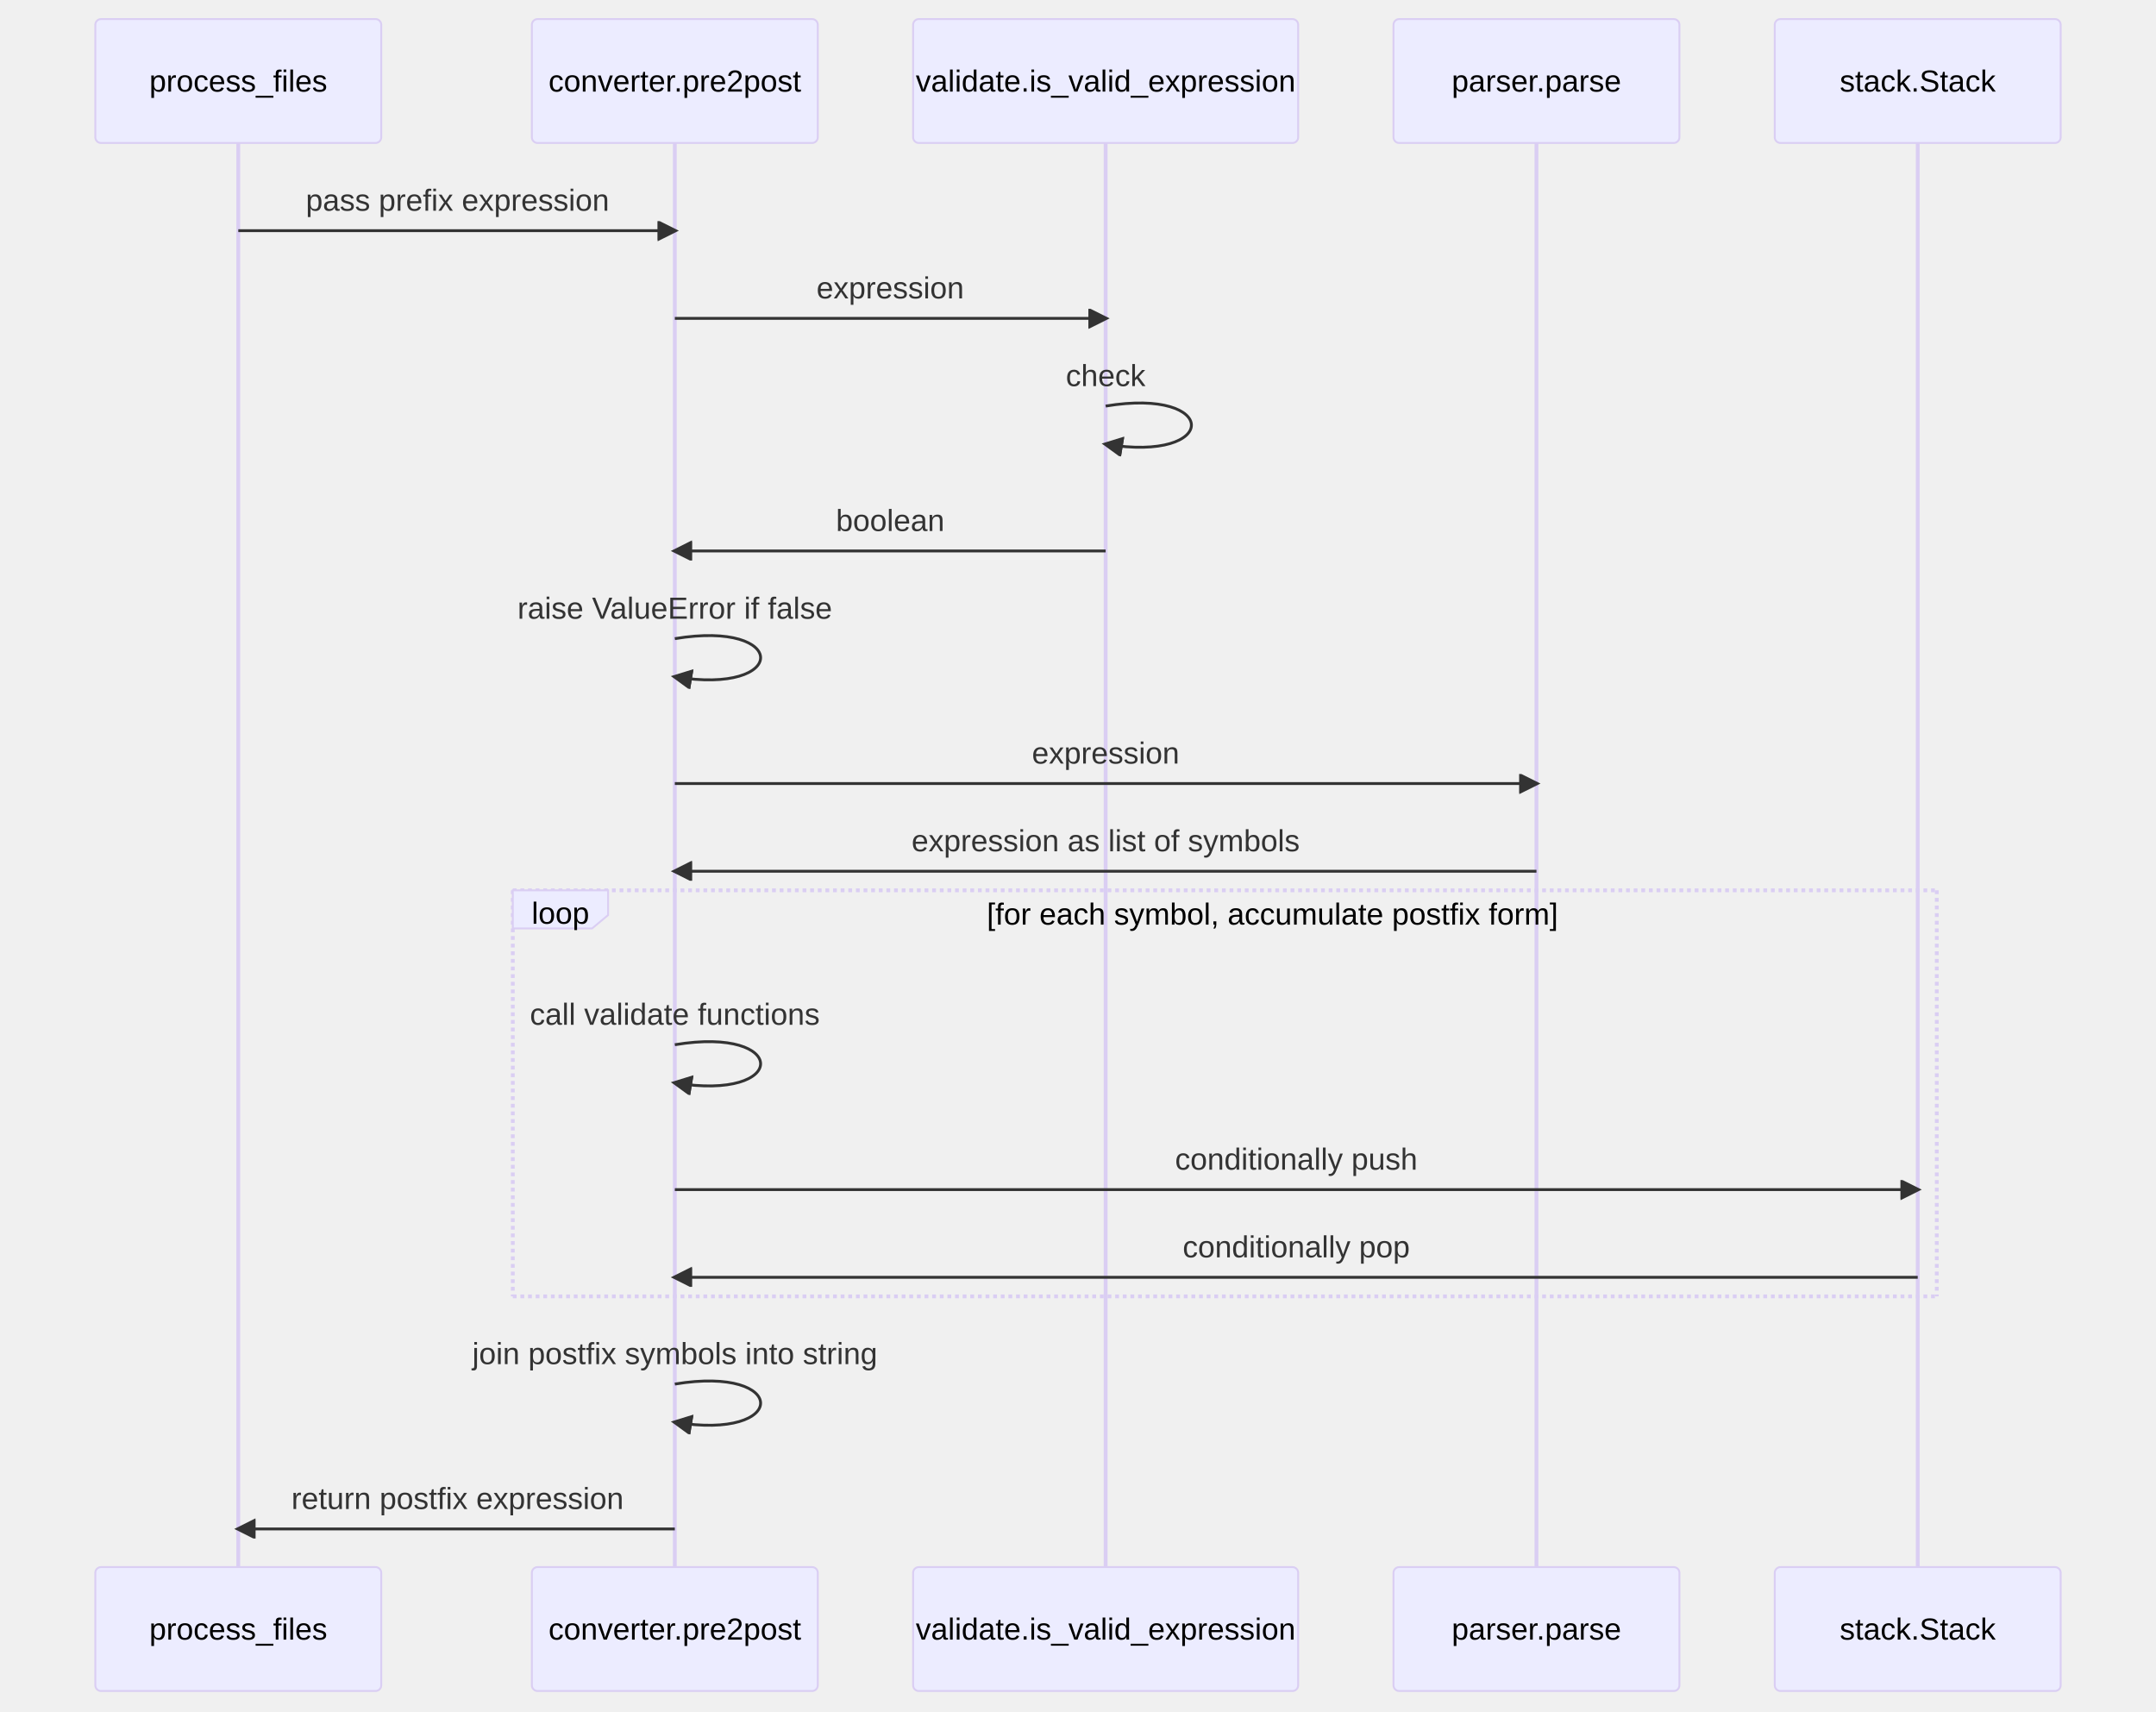
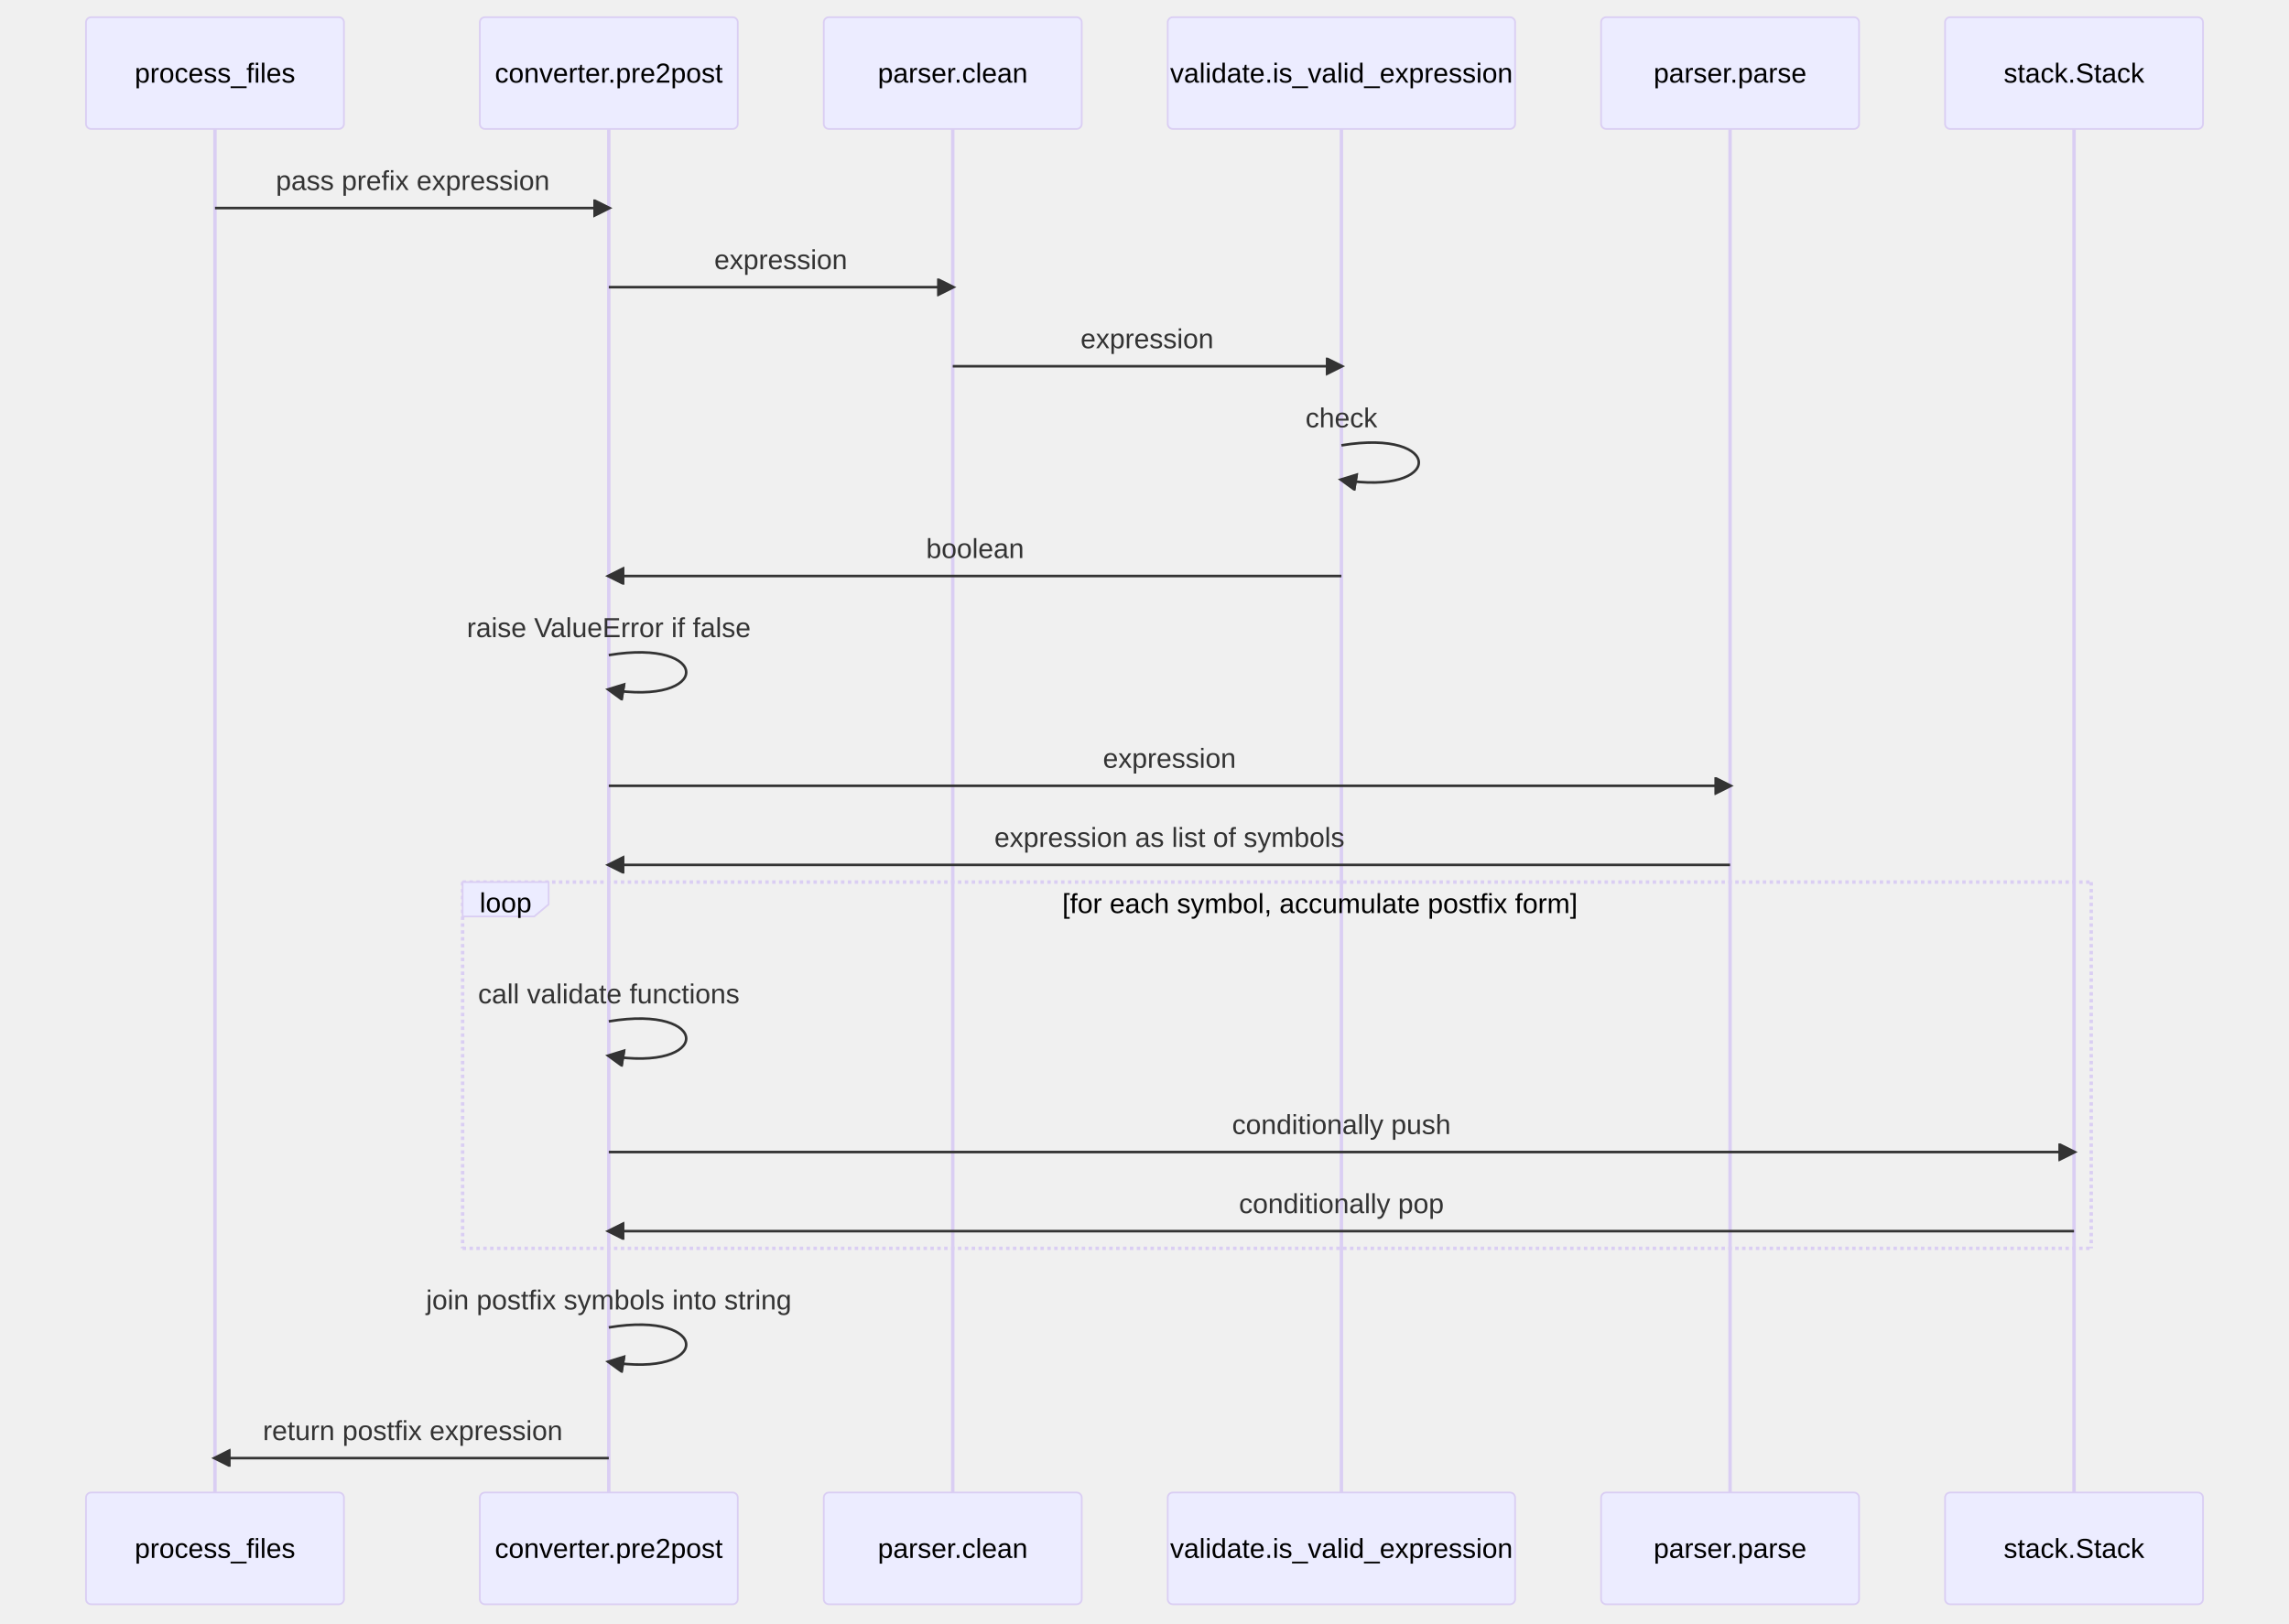
- <svg xmlns="http://www.w3.org/2000/svg" aria-roledescription="sequence" role="graphics-document document" viewBox="-50 -10 1131 898" style="max-width: 1131px; background-color: white;" width="100%" id="my-svg">
+ <svg xmlns="http://www.w3.org/2000/svg" aria-roledescription="sequence" role="graphics-document document" viewBox="-50 -10 1331 944" style="max-width: 1331px; background-color: white;" width="100%" id="my-svg">
  <g>
-     <rect class="actor" ry="3" rx="3" height="65" width="150" stroke="#666" fill="#eaeaea" y="812" x="881" />
-     <text style="text-anchor: middle; font-size: 16px; font-weight: 400;" class="actor" alignment-baseline="central" dominant-baseline="central" y="844.5" x="956">
-       <tspan dy="0" x="956">stack.Stack</tspan>
+     <rect class="actor" ry="3" rx="3" height="65" width="150" stroke="#666" fill="#eaeaea" y="858" x="1081" />
+     <text style="text-anchor: middle; font-size: 16px; font-weight: 400;" class="actor" alignment-baseline="central" dominant-baseline="central" y="890.5" x="1156">
+       <tspan dy="0" x="1156">stack.Stack</tspan>
    </text>
  </g>
  <g>
-     <rect class="actor" ry="3" rx="3" height="65" width="150" stroke="#666" fill="#eaeaea" y="812" x="681" />
-     <text style="text-anchor: middle; font-size: 16px; font-weight: 400;" class="actor" alignment-baseline="central" dominant-baseline="central" y="844.5" x="756">
-       <tspan dy="0" x="756">parser.parse</tspan>
+     <rect class="actor" ry="3" rx="3" height="65" width="150" stroke="#666" fill="#eaeaea" y="858" x="881" />
+     <text style="text-anchor: middle; font-size: 16px; font-weight: 400;" class="actor" alignment-baseline="central" dominant-baseline="central" y="890.5" x="956">
+       <tspan dy="0" x="956">parser.parse</tspan>
    </text>
  </g>
  <g>
-     <rect class="actor" ry="3" rx="3" height="65" width="202" stroke="#666" fill="#eaeaea" y="812" x="429" />
-     <text style="text-anchor: middle; font-size: 16px; font-weight: 400;" class="actor" alignment-baseline="central" dominant-baseline="central" y="844.5" x="530">
-       <tspan dy="0" x="530">validate.is_valid_expression</tspan>
+     <rect class="actor" ry="3" rx="3" height="65" width="202" stroke="#666" fill="#eaeaea" y="858" x="629" />
+     <text style="text-anchor: middle; font-size: 16px; font-weight: 400;" class="actor" alignment-baseline="central" dominant-baseline="central" y="890.5" x="730">
+       <tspan dy="0" x="730">validate.is_valid_expression</tspan>
    </text>
  </g>
  <g>
-     <rect class="actor" ry="3" rx="3" height="65" width="150" stroke="#666" fill="#eaeaea" y="812" x="229" />
-     <text style="text-anchor: middle; font-size: 16px; font-weight: 400;" class="actor" alignment-baseline="central" dominant-baseline="central" y="844.5" x="304">
+     <rect class="actor" ry="3" rx="3" height="65" width="150" stroke="#666" fill="#eaeaea" y="858" x="429" />
+     <text style="text-anchor: middle; font-size: 16px; font-weight: 400;" class="actor" alignment-baseline="central" dominant-baseline="central" y="890.5" x="504">
+       <tspan dy="0" x="504">parser.clean</tspan>
+     </text>
+   </g>
+   <g>
+     <rect class="actor" ry="3" rx="3" height="65" width="150" stroke="#666" fill="#eaeaea" y="858" x="229" />
+     <text style="text-anchor: middle; font-size: 16px; font-weight: 400;" class="actor" alignment-baseline="central" dominant-baseline="central" y="890.5" x="304">
      <tspan dy="0" x="304">converter.pre2post</tspan>
    </text>
  </g>
  <g>
-     <rect class="actor" ry="3" rx="3" height="65" width="150" stroke="#666" fill="#eaeaea" y="812" x="0" />
-     <text style="text-anchor: middle; font-size: 16px; font-weight: 400;" class="actor" alignment-baseline="central" dominant-baseline="central" y="844.5" x="75">
+     <rect class="actor" ry="3" rx="3" height="65" width="150" stroke="#666" fill="#eaeaea" y="858" x="0" />
+     <text style="text-anchor: middle; font-size: 16px; font-weight: 400;" class="actor" alignment-baseline="central" dominant-baseline="central" y="890.5" x="75">
      <tspan dy="0" x="75">process_files</tspan>
    </text>
  </g>
  <g>
-     <line stroke="#999" stroke-width="0.5px" class="200" y2="812" x2="956" y1="5" x1="956" id="actor4" />
-     <g id="root-4">
-       <rect class="actor" ry="3" rx="3" height="65" width="150" stroke="#666" fill="#eaeaea" y="0" x="881" />
-       <text style="text-anchor: middle; font-size: 16px; font-weight: 400;" class="actor" alignment-baseline="central" dominant-baseline="central" y="32.5" x="956">
-         <tspan dy="0" x="956">stack.Stack</tspan>
+     <line stroke="#999" stroke-width="0.5px" class="200" y2="858" x2="1156" y1="5" x1="1156" id="actor5" />
+     <g id="root-5">
+       <rect class="actor" ry="3" rx="3" height="65" width="150" stroke="#666" fill="#eaeaea" y="0" x="1081" />
+       <text style="text-anchor: middle; font-size: 16px; font-weight: 400;" class="actor" alignment-baseline="central" dominant-baseline="central" y="32.5" x="1156">
+         <tspan dy="0" x="1156">stack.Stack</tspan>
      </text>
    </g>
  </g>
  <g>
-     <line stroke="#999" stroke-width="0.5px" class="200" y2="812" x2="756" y1="5" x1="756" id="actor3" />
-     <g id="root-3">
-       <rect class="actor" ry="3" rx="3" height="65" width="150" stroke="#666" fill="#eaeaea" y="0" x="681" />
-       <text style="text-anchor: middle; font-size: 16px; font-weight: 400;" class="actor" alignment-baseline="central" dominant-baseline="central" y="32.5" x="756">
-         <tspan dy="0" x="756">parser.parse</tspan>
+     <line stroke="#999" stroke-width="0.5px" class="200" y2="858" x2="956" y1="5" x1="956" id="actor4" />
+     <g id="root-4">
+       <rect class="actor" ry="3" rx="3" height="65" width="150" stroke="#666" fill="#eaeaea" y="0" x="881" />
+       <text style="text-anchor: middle; font-size: 16px; font-weight: 400;" class="actor" alignment-baseline="central" dominant-baseline="central" y="32.5" x="956">
+         <tspan dy="0" x="956">parser.parse</tspan>
      </text>
    </g>
  </g>
  <g>
-     <line stroke="#999" stroke-width="0.5px" class="200" y2="812" x2="530" y1="5" x1="530" id="actor2" />
-     <g id="root-2">
-       <rect class="actor" ry="3" rx="3" height="65" width="202" stroke="#666" fill="#eaeaea" y="0" x="429" />
-       <text style="text-anchor: middle; font-size: 16px; font-weight: 400;" class="actor" alignment-baseline="central" dominant-baseline="central" y="32.5" x="530">
-         <tspan dy="0" x="530">validate.is_valid_expression</tspan>
+     <line stroke="#999" stroke-width="0.5px" class="200" y2="858" x2="730" y1="5" x1="730" id="actor3" />
+     <g id="root-3">
+       <rect class="actor" ry="3" rx="3" height="65" width="202" stroke="#666" fill="#eaeaea" y="0" x="629" />
+       <text style="text-anchor: middle; font-size: 16px; font-weight: 400;" class="actor" alignment-baseline="central" dominant-baseline="central" y="32.5" x="730">
+         <tspan dy="0" x="730">validate.is_valid_expression</tspan>
      </text>
    </g>
  </g>
  <g>
-     <line stroke="#999" stroke-width="0.5px" class="200" y2="812" x2="304" y1="5" x1="304" id="actor1" />
+     <line stroke="#999" stroke-width="0.5px" class="200" y2="858" x2="504" y1="5" x1="504" id="actor2" />
+     <g id="root-2">
+       <rect class="actor" ry="3" rx="3" height="65" width="150" stroke="#666" fill="#eaeaea" y="0" x="429" />
+       <text style="text-anchor: middle; font-size: 16px; font-weight: 400;" class="actor" alignment-baseline="central" dominant-baseline="central" y="32.5" x="504">
+         <tspan dy="0" x="504">parser.clean</tspan>
+       </text>
+     </g>
+   </g>
+   <g>
+     <line stroke="#999" stroke-width="0.5px" class="200" y2="858" x2="304" y1="5" x1="304" id="actor1" />
    <g id="root-1">
      <rect class="actor" ry="3" rx="3" height="65" width="150" stroke="#666" fill="#eaeaea" y="0" x="229" />
      <text style="text-anchor: middle; font-size: 16px; font-weight: 400;" class="actor" alignment-baseline="central" dominant-baseline="central" y="32.5" x="304">
        <tspan dy="0" x="304">converter.pre2post</tspan>
      </text>
    </g>
  </g>
  <g>
-     <line stroke="#999" stroke-width="0.5px" class="200" y2="812" x2="75" y1="5" x1="75" id="actor0" />
+     <line stroke="#999" stroke-width="0.5px" class="200" y2="858" x2="75" y1="5" x1="75" id="actor0" />
    <g id="root-0">
      <rect class="actor" ry="3" rx="3" height="65" width="150" stroke="#666" fill="#eaeaea" y="0" x="0" />
      <text style="text-anchor: middle; font-size: 16px; font-weight: 400;" class="actor" alignment-baseline="central" dominant-baseline="central" y="32.5" x="75">
        <tspan dy="0" x="75">process_files</tspan>
      </text>
    </g>
  </g>
  <style>#my-svg{font-family:"trebuchet ms",verdana,arial,sans-serif;font-size:16px;fill:#333;}#my-svg .error-icon{fill:#552222;}#my-svg .error-text{fill:#552222;stroke:#552222;}#my-svg .edge-thickness-normal{stroke-width:2px;}#my-svg .edge-thickness-thick{stroke-width:3.5px;}#my-svg .edge-pattern-solid{stroke-dasharray:0;}#my-svg .edge-pattern-dashed{stroke-dasharray:3;}#my-svg .edge-pattern-dotted{stroke-dasharray:2;}#my-svg .marker{fill:#333333;stroke:#333333;}#my-svg .marker.cross{stroke:#333333;}#my-svg svg{font-family:"trebuchet ms",verdana,arial,sans-serif;font-size:16px;}#my-svg .actor{stroke:hsl(259.626, 59.777%, 87.902%);fill:#ECECFF;}#my-svg text.actor&gt;tspan{fill:black;stroke:none;}#my-svg .actor-line{stroke:grey;}#my-svg .messageLine0{stroke-width:1.5;stroke-dasharray:none;stroke:#333;}#my-svg .messageLine1{stroke-width:1.5;stroke-dasharray:2,2;stroke:#333;}#my-svg #arrowhead path{fill:#333;stroke:#333;}#my-svg .sequenceNumber{fill:white;}#my-svg #sequencenumber{fill:#333;}#my-svg #crosshead path{fill:#333;stroke:#333;}#my-svg .messageText{fill:#333;stroke:none;}#my-svg .labelBox{stroke:hsl(259.626, 59.777%, 87.902%);fill:#ECECFF;}#my-svg .labelText,#my-svg .labelText&gt;tspan{fill:black;stroke:none;}#my-svg .loopText,#my-svg .loopText&gt;tspan{fill:black;stroke:none;}#my-svg .loopLine{stroke-width:2px;stroke-dasharray:2,2;stroke:hsl(259.626, 59.777%, 87.902%);fill:hsl(259.626, 59.777%, 87.902%);}#my-svg .note{stroke:#aaaa33;fill:#fff5ad;}#my-svg .noteText,#my-svg .noteText&gt;tspan{fill:black;stroke:none;}#my-svg .activation0{fill:#f4f4f4;stroke:#666;}#my-svg .activation1{fill:#f4f4f4;stroke:#666;}#my-svg .activation2{fill:#f4f4f4;stroke:#666;}#my-svg .actorPopupMenu{position:absolute;}#my-svg .actorPopupMenuPanel{position:absolute;fill:#ECECFF;box-shadow:0px 8px 16px 0px rgba(0,0,0,0.2);filter:drop-shadow(3px 5px 2px rgb(0 0 0 / 0.4));}#my-svg .actor-man line{stroke:hsl(259.626, 59.777%, 87.902%);fill:#ECECFF;}#my-svg .actor-man circle,#my-svg line{stroke:hsl(259.626, 59.777%, 87.902%);fill:#ECECFF;stroke-width:2px;}#my-svg :root{--mermaid-font-family:"trebuchet ms",verdana,arial,sans-serif;}</style>
  <g />
  <defs>
    <symbol height="24" width="24" id="computer">
      <path d="M2 2v13h20v-13h-20zm18 11h-16v-9h16v9zm-10.228 6l.466-1h3.524l.467 1h-4.457zm14.228 3h-24l2-6h2.104l-1.33 4h18.45l-1.297-4h2.073l2 6zm-5-10h-14v-7h14v7z" transform="scale(.5)" />
    </symbol>
  </defs>
  <defs>
    <symbol clip-rule="evenodd" fill-rule="evenodd" id="database">
      <path d="M12.258.001l.256.004.255.005.253.008.251.01.249.012.247.015.246.016.242.019.241.02.239.023.236.024.233.027.231.028.229.031.225.032.223.034.22.036.217.038.214.04.211.041.208.043.205.045.201.046.198.048.194.05.191.051.187.053.183.054.18.056.175.057.172.059.168.06.163.061.16.063.155.064.15.066.074.033.073.033.071.034.07.034.069.035.068.035.067.035.066.035.064.036.064.036.062.036.06.036.06.037.058.037.058.037.055.038.055.038.053.038.052.038.051.039.05.039.048.039.047.039.045.04.044.04.043.04.041.04.04.041.039.041.037.041.036.041.034.041.033.042.032.042.03.042.029.042.027.042.026.043.024.043.023.043.021.043.02.043.018.044.017.043.015.044.013.044.012.044.011.045.009.044.007.045.006.045.004.045.002.045.001.045v17l-.001.045-.002.045-.004.045-.006.045-.007.045-.009.044-.011.045-.012.044-.013.044-.015.044-.017.043-.018.044-.02.043-.021.043-.023.043-.024.043-.026.043-.027.042-.029.042-.03.042-.032.042-.033.042-.034.041-.036.041-.037.041-.039.041-.04.041-.041.04-.043.04-.044.04-.045.04-.047.039-.048.039-.05.039-.051.039-.052.038-.053.038-.055.038-.055.038-.058.037-.058.037-.06.037-.06.036-.062.036-.064.036-.064.036-.066.035-.067.035-.068.035-.069.035-.07.034-.071.034-.073.033-.074.033-.15.066-.155.064-.16.063-.163.061-.168.06-.172.059-.175.057-.18.056-.183.054-.187.053-.191.051-.194.05-.198.048-.201.046-.205.045-.208.043-.211.041-.214.04-.217.038-.22.036-.223.034-.225.032-.229.031-.231.028-.233.027-.236.024-.239.023-.241.02-.242.019-.246.016-.247.015-.249.012-.251.01-.253.008-.255.005-.256.004-.258.001-.258-.001-.256-.004-.255-.005-.253-.008-.251-.01-.249-.012-.247-.015-.245-.016-.243-.019-.241-.02-.238-.023-.236-.024-.234-.027-.231-.028-.228-.031-.226-.032-.223-.034-.22-.036-.217-.038-.214-.04-.211-.041-.208-.043-.204-.045-.201-.046-.198-.048-.195-.05-.19-.051-.187-.053-.184-.054-.179-.056-.176-.057-.172-.059-.167-.06-.164-.061-.159-.063-.155-.064-.151-.066-.074-.033-.072-.033-.072-.034-.07-.034-.069-.035-.068-.035-.067-.035-.066-.035-.064-.036-.063-.036-.062-.036-.061-.036-.06-.037-.058-.037-.057-.037-.056-.038-.055-.038-.053-.038-.052-.038-.051-.039-.049-.039-.049-.039-.046-.039-.046-.04-.044-.04-.043-.04-.041-.04-.04-.041-.039-.041-.037-.041-.036-.041-.034-.041-.033-.042-.032-.042-.03-.042-.029-.042-.027-.042-.026-.043-.024-.043-.023-.043-.021-.043-.02-.043-.018-.044-.017-.043-.015-.044-.013-.044-.012-.044-.011-.045-.009-.044-.007-.045-.006-.045-.004-.045-.002-.045-.001-.045v-17l.001-.045.002-.045.004-.045.006-.045.007-.045.009-.044.011-.045.012-.044.013-.044.015-.044.017-.043.018-.044.02-.043.021-.043.023-.043.024-.043.026-.043.027-.042.029-.042.03-.042.032-.042.033-.042.034-.041.036-.041.037-.041.039-.041.04-.041.041-.04.043-.04.044-.04.046-.04.046-.039.049-.039.049-.039.051-.039.052-.038.053-.038.055-.038.056-.038.057-.037.058-.037.06-.037.061-.036.062-.036.063-.036.064-.036.066-.035.067-.035.068-.035.069-.035.07-.034.072-.034.072-.033.074-.033.151-.066.155-.064.159-.063.164-.061.167-.06.172-.059.176-.057.179-.056.184-.054.187-.053.19-.051.195-.05.198-.048.201-.046.204-.045.208-.043.211-.041.214-.04.217-.038.22-.036.223-.034.226-.032.228-.031.231-.028.234-.027.236-.024.238-.023.241-.02.243-.019.245-.016.247-.015.249-.012.251-.01.253-.008.255-.005.256-.004.258-.001.258.001zm-9.258 20.499v.01l.001.021.003.021.004.022.005.021.006.022.007.022.009.023.01.022.011.023.012.023.013.023.015.023.016.024.017.023.018.024.019.024.021.024.022.025.023.024.024.025.052.049.056.05.061.051.066.051.07.051.075.051.079.052.084.052.088.052.092.052.097.052.102.051.105.052.11.052.114.051.119.051.123.051.127.05.131.05.135.05.139.048.144.049.147.047.152.047.155.047.16.045.163.045.167.043.171.043.176.041.178.041.183.039.187.039.19.037.194.035.197.035.202.033.204.031.209.03.212.029.216.027.219.025.222.024.226.021.23.02.233.018.236.016.24.015.243.012.246.01.249.008.253.005.256.004.259.001.26-.001.257-.004.254-.005.25-.008.247-.011.244-.012.241-.014.237-.016.233-.018.231-.021.226-.021.224-.024.22-.026.216-.027.212-.028.21-.031.205-.031.202-.034.198-.034.194-.036.191-.037.187-.039.183-.04.179-.04.175-.042.172-.043.168-.044.163-.045.16-.046.155-.046.152-.047.148-.048.143-.049.139-.049.136-.05.131-.05.126-.05.123-.051.118-.052.114-.051.11-.052.106-.052.101-.052.096-.052.092-.052.088-.053.083-.051.079-.052.074-.052.07-.051.065-.051.06-.051.056-.05.051-.05.023-.024.023-.025.021-.024.02-.024.019-.024.018-.024.017-.024.015-.023.014-.024.013-.023.012-.023.01-.023.01-.022.008-.022.006-.022.006-.022.004-.022.004-.021.001-.021.001-.021v-4.127l-.077.055-.08.053-.083.054-.085.053-.087.052-.09.052-.093.051-.095.05-.097.05-.1.049-.102.049-.105.048-.106.047-.109.047-.111.046-.114.045-.115.045-.118.044-.12.043-.122.042-.124.042-.126.041-.128.04-.13.04-.132.038-.134.038-.135.037-.138.037-.139.035-.142.035-.143.034-.144.033-.147.032-.148.031-.15.03-.151.03-.153.029-.154.027-.156.027-.158.026-.159.025-.161.024-.162.023-.163.022-.165.021-.166.02-.167.019-.169.018-.169.017-.171.016-.173.015-.173.014-.175.013-.175.012-.177.011-.178.01-.179.008-.179.008-.181.006-.182.005-.182.004-.184.003-.184.002h-.37l-.184-.002-.184-.003-.182-.004-.182-.005-.181-.006-.179-.008-.179-.008-.178-.01-.176-.011-.176-.012-.175-.013-.173-.014-.172-.015-.171-.016-.17-.017-.169-.018-.167-.019-.166-.02-.165-.021-.163-.022-.162-.023-.161-.024-.159-.025-.157-.026-.156-.027-.155-.027-.153-.029-.151-.03-.15-.03-.148-.031-.146-.032-.145-.033-.143-.034-.141-.035-.14-.035-.137-.037-.136-.037-.134-.038-.132-.038-.13-.04-.128-.04-.126-.041-.124-.042-.122-.042-.12-.044-.117-.043-.116-.045-.113-.045-.112-.046-.109-.047-.106-.047-.105-.048-.102-.049-.1-.049-.097-.05-.095-.05-.093-.052-.09-.051-.087-.052-.085-.053-.083-.054-.08-.054-.077-.054v4.127zm0-5.654v.011l.001.021.003.021.004.021.005.022.006.022.007.022.009.022.01.022.011.023.012.023.013.023.015.024.016.023.017.024.018.024.019.024.021.024.022.024.023.025.024.024.052.05.056.05.061.05.066.051.07.051.075.052.079.051.084.052.088.052.092.052.097.052.102.052.105.052.11.051.114.051.119.052.123.05.127.051.131.05.135.049.139.049.144.048.147.048.152.047.155.046.16.045.163.045.167.044.171.042.176.042.178.04.183.04.187.038.19.037.194.036.197.034.202.033.204.032.209.03.212.028.216.027.219.025.222.024.226.022.23.02.233.018.236.016.24.014.243.012.246.01.249.008.253.006.256.003.259.001.26-.001.257-.003.254-.006.25-.008.247-.01.244-.012.241-.015.237-.016.233-.018.231-.02.226-.022.224-.024.22-.025.216-.027.212-.029.21-.03.205-.032.202-.033.198-.035.194-.036.191-.037.187-.039.183-.039.179-.041.175-.042.172-.043.168-.044.163-.045.16-.045.155-.047.152-.047.148-.048.143-.048.139-.05.136-.049.131-.05.126-.051.123-.051.118-.051.114-.052.11-.052.106-.052.101-.052.096-.052.092-.052.088-.052.083-.052.079-.052.074-.051.07-.052.065-.051.06-.05.056-.051.051-.049.023-.025.023-.024.021-.025.02-.024.019-.024.018-.024.017-.024.015-.023.014-.023.013-.024.012-.022.01-.023.01-.023.008-.022.006-.022.006-.022.004-.021.004-.022.001-.021.001-.021v-4.139l-.077.054-.08.054-.083.054-.085.052-.087.053-.09.051-.093.051-.095.051-.097.05-.1.049-.102.049-.105.048-.106.047-.109.047-.111.046-.114.045-.115.044-.118.044-.12.044-.122.042-.124.042-.126.041-.128.04-.13.039-.132.039-.134.038-.135.037-.138.036-.139.036-.142.035-.143.033-.144.033-.147.033-.148.031-.15.03-.151.03-.153.028-.154.028-.156.027-.158.026-.159.025-.161.024-.162.023-.163.022-.165.021-.166.02-.167.019-.169.018-.169.017-.171.016-.173.015-.173.014-.175.013-.175.012-.177.011-.178.009-.179.009-.179.007-.181.007-.182.005-.182.004-.184.003-.184.002h-.37l-.184-.002-.184-.003-.182-.004-.182-.005-.181-.007-.179-.007-.179-.009-.178-.009-.176-.011-.176-.012-.175-.013-.173-.014-.172-.015-.171-.016-.17-.017-.169-.018-.167-.019-.166-.02-.165-.021-.163-.022-.162-.023-.161-.024-.159-.025-.157-.026-.156-.027-.155-.028-.153-.028-.151-.03-.15-.03-.148-.031-.146-.033-.145-.033-.143-.033-.141-.035-.14-.036-.137-.036-.136-.037-.134-.038-.132-.039-.13-.039-.128-.04-.126-.041-.124-.042-.122-.043-.12-.043-.117-.044-.116-.044-.113-.046-.112-.046-.109-.046-.106-.047-.105-.048-.102-.049-.1-.049-.097-.05-.095-.051-.093-.051-.09-.051-.087-.053-.085-.052-.083-.054-.08-.054-.077-.054v4.139zm0-5.666v.011l.001.02.003.022.004.021.005.022.006.021.007.022.009.023.01.022.011.023.012.023.013.023.015.023.016.024.017.024.018.023.019.024.021.025.022.024.023.024.024.025.052.05.056.05.061.05.066.051.07.051.075.052.079.051.084.052.088.052.092.052.097.052.102.052.105.051.11.052.114.051.119.051.123.051.127.05.131.05.135.05.139.049.144.048.147.048.152.047.155.046.16.045.163.045.167.043.171.043.176.042.178.04.183.04.187.038.19.037.194.036.197.034.202.033.204.032.209.03.212.028.216.027.219.025.222.024.226.021.23.02.233.018.236.017.24.014.243.012.246.01.249.008.253.006.256.003.259.001.26-.001.257-.003.254-.006.25-.008.247-.01.244-.013.241-.014.237-.016.233-.018.231-.02.226-.022.224-.024.22-.025.216-.027.212-.029.21-.03.205-.032.202-.033.198-.035.194-.036.191-.037.187-.039.183-.039.179-.041.175-.042.172-.043.168-.044.163-.045.16-.045.155-.047.152-.047.148-.048.143-.049.139-.049.136-.049.131-.051.126-.05.123-.051.118-.052.114-.051.11-.052.106-.052.101-.052.096-.052.092-.052.088-.052.083-.052.079-.052.074-.052.07-.051.065-.051.06-.051.056-.05.051-.049.023-.025.023-.025.021-.024.02-.024.019-.024.018-.024.017-.024.015-.023.014-.024.013-.023.012-.023.01-.022.01-.023.008-.022.006-.022.006-.022.004-.022.004-.021.001-.021.001-.021v-4.153l-.077.054-.08.054-.083.053-.085.053-.087.053-.09.051-.093.051-.095.051-.097.05-.1.049-.102.048-.105.048-.106.048-.109.046-.111.046-.114.046-.115.044-.118.044-.12.043-.122.043-.124.042-.126.041-.128.04-.13.039-.132.039-.134.038-.135.037-.138.036-.139.036-.142.034-.143.034-.144.033-.147.032-.148.032-.15.03-.151.03-.153.028-.154.028-.156.027-.158.026-.159.024-.161.024-.162.023-.163.023-.165.021-.166.02-.167.019-.169.018-.169.017-.171.016-.173.015-.173.014-.175.013-.175.012-.177.01-.178.01-.179.009-.179.007-.181.006-.182.006-.182.004-.184.003-.184.001-.185.001-.185-.001-.184-.001-.184-.003-.182-.004-.182-.006-.181-.006-.179-.007-.179-.009-.178-.01-.176-.01-.176-.012-.175-.013-.173-.014-.172-.015-.171-.016-.17-.017-.169-.018-.167-.019-.166-.02-.165-.021-.163-.023-.162-.023-.161-.024-.159-.024-.157-.026-.156-.027-.155-.028-.153-.028-.151-.03-.15-.03-.148-.032-.146-.032-.145-.033-.143-.034-.141-.034-.14-.036-.137-.036-.136-.037-.134-.038-.132-.039-.13-.039-.128-.041-.126-.041-.124-.041-.122-.043-.12-.043-.117-.044-.116-.044-.113-.046-.112-.046-.109-.046-.106-.048-.105-.048-.102-.048-.1-.05-.097-.049-.095-.051-.093-.051-.09-.052-.087-.052-.085-.053-.083-.053-.08-.054-.077-.054v4.153zm8.74-8.179l-.257.004-.254.005-.25.008-.247.011-.244.012-.241.014-.237.016-.233.018-.231.021-.226.022-.224.023-.22.026-.216.027-.212.028-.21.031-.205.032-.202.033-.198.034-.194.036-.191.038-.187.038-.183.04-.179.041-.175.042-.172.043-.168.043-.163.045-.16.046-.155.046-.152.048-.148.048-.143.048-.139.049-.136.05-.131.05-.126.051-.123.051-.118.051-.114.052-.11.052-.106.052-.101.052-.096.052-.092.052-.088.052-.083.052-.079.052-.074.051-.07.052-.065.051-.06.05-.056.05-.051.05-.023.025-.023.024-.021.024-.02.025-.019.024-.018.024-.017.023-.015.024-.014.023-.013.023-.012.023-.01.023-.01.022-.008.022-.006.023-.006.021-.004.022-.004.021-.001.021-.001.021.001.021.001.021.004.021.004.022.006.021.006.023.008.022.01.022.01.023.012.023.013.023.014.023.015.024.017.023.018.024.019.024.02.025.021.024.023.024.023.025.051.05.056.05.06.05.065.051.07.052.074.051.079.052.083.052.088.052.092.052.096.052.101.052.106.052.11.052.114.052.118.051.123.051.126.051.131.05.136.05.139.049.143.048.148.048.152.048.155.046.16.046.163.045.168.043.172.043.175.042.179.041.183.04.187.038.191.038.194.036.198.034.202.033.205.032.21.031.212.028.216.027.22.026.224.023.226.022.231.021.233.018.237.016.241.014.244.012.247.011.25.008.254.005.257.004.26.001.26-.001.257-.004.254-.005.25-.008.247-.011.244-.012.241-.014.237-.016.233-.018.231-.021.226-.022.224-.023.22-.026.216-.027.212-.028.21-.031.205-.032.202-.033.198-.034.194-.036.191-.038.187-.038.183-.04.179-.041.175-.042.172-.043.168-.043.163-.045.16-.046.155-.046.152-.048.148-.048.143-.048.139-.049.136-.05.131-.05.126-.051.123-.051.118-.051.114-.052.11-.052.106-.052.101-.052.096-.052.092-.052.088-.052.083-.052.079-.052.074-.051.07-.052.065-.051.06-.05.056-.05.051-.05.023-.025.023-.024.021-.024.02-.025.019-.024.018-.024.017-.023.015-.024.014-.023.013-.023.012-.023.01-.023.01-.022.008-.022.006-.023.006-.021.004-.022.004-.021.001-.021.001-.021-.001-.021-.001-.021-.004-.021-.004-.022-.006-.021-.006-.023-.008-.022-.01-.022-.01-.023-.012-.023-.013-.023-.014-.023-.015-.024-.017-.023-.018-.024-.019-.024-.02-.025-.021-.024-.023-.024-.023-.025-.051-.05-.056-.05-.06-.05-.065-.051-.07-.052-.074-.051-.079-.052-.083-.052-.088-.052-.092-.052-.096-.052-.101-.052-.106-.052-.11-.052-.114-.052-.118-.051-.123-.051-.126-.051-.131-.05-.136-.05-.139-.049-.143-.048-.148-.048-.152-.048-.155-.046-.16-.046-.163-.045-.168-.043-.172-.043-.175-.042-.179-.041-.183-.04-.187-.038-.191-.038-.194-.036-.198-.034-.202-.033-.205-.032-.21-.031-.212-.028-.216-.027-.22-.026-.224-.023-.226-.022-.231-.021-.233-.018-.237-.016-.241-.014-.244-.012-.247-.011-.25-.008-.254-.005-.257-.004-.26-.001-.26.001z" transform="scale(.5)" />
    </symbol>
  </defs>
  <defs>
    <symbol height="24" width="24" id="clock">
      <path d="M12 2c5.514 0 10 4.486 10 10s-4.486 10-10 10-10-4.486-10-10 4.486-10 10-10zm0-2c-6.627 0-12 5.373-12 12s5.373 12 12 12 12-5.373 12-12-5.373-12-12-12zm5.848 12.459c.202.038.202.333.001.372-1.907.361-6.045 1.111-6.547 1.111-.719 0-1.301-.582-1.301-1.301 0-.512.77-5.447 1.125-7.445.034-.192.312-.181.343.014l.985 6.238 5.394 1.011z" transform="scale(.5)" />
    </symbol>
  </defs>
  <defs>
    <marker orient="auto" markerHeight="12" markerWidth="12" markerUnits="userSpaceOnUse" refY="5" refX="9" id="arrowhead">
      <path d="M 0 0 L 10 5 L 0 10 z" />
    </marker>
  </defs>
  <defs>
    <marker refY="5" refX="4" orient="auto" markerHeight="8" markerWidth="15" id="crosshead">
      <path style="stroke-dasharray: 0, 0;" d="M 1,2 L 6,7 M 6,2 L 1,7" stroke-width="1pt" stroke="#000000" fill="none" />
    </marker>
  </defs>
  <defs>
    <marker orient="auto" markerHeight="28" markerWidth="20" refY="7" refX="18" id="filled-head">
      <path d="M 18,7 L9,13 L14,7 L9,1 Z" />
    </marker>
  </defs>
  <defs>
    <marker orient="auto" markerHeight="40" markerWidth="60" refY="15" refX="15" id="sequencenumber">
      <circle r="6" cy="15" cx="15" />
    </marker>
  </defs>
  <g>
-     <line class="loopLine" y2="457" x2="966" y1="457" x1="219" />
-     <line class="loopLine" y2="670" x2="966" y1="457" x1="966" />
-     <line class="loopLine" y2="670" x2="966" y1="670" x1="219" />
-     <line class="loopLine" y2="670" x2="219" y1="457" x1="219" />
-     <polygon class="labelBox" points="219,457 269,457 269,470 260.6,477 219,477" />
-     <text style="font-size: 16px; font-weight: 400;" class="labelText" alignment-baseline="middle" dominant-baseline="middle" text-anchor="middle" y="470" x="244">loop</text>
-     <text style="font-size: 16px; font-weight: 400;" class="loopText" text-anchor="middle" y="475" x="617.5">
-       <tspan x="617.5">[for each symbol, accumulate postfix form]</tspan>
+     <line class="loopLine" y2="503" x2="1166" y1="503" x1="219" />
+     <line class="loopLine" y2="716" x2="1166" y1="503" x1="1166" />
+     <line class="loopLine" y2="716" x2="1166" y1="716" x1="219" />
+     <line class="loopLine" y2="716" x2="219" y1="503" x1="219" />
+     <polygon class="labelBox" points="219,503 269,503 269,516 260.6,523 219,523" />
+     <text style="font-size: 16px; font-weight: 400;" class="labelText" alignment-baseline="middle" dominant-baseline="middle" text-anchor="middle" y="516" x="244">loop</text>
+     <text style="font-size: 16px; font-weight: 400;" class="loopText" text-anchor="middle" y="521" x="717.5">
+       <tspan x="717.5">[for each symbol, accumulate postfix form]</tspan>
    </text>
  </g>
  <text style="font-size: 16px; font-weight: 400;" dy="1em" class="messageText" alignment-baseline="middle" dominant-baseline="middle" text-anchor="middle" y="80" x="190">pass prefix expression</text>
  <line style="fill: none;" marker-end="url(#arrowhead)" stroke="none" stroke-width="2" class="messageLine0" y2="111" x2="304" y1="111" x1="75" />
-   <text style="font-size: 16px; font-weight: 400;" dy="1em" class="messageText" alignment-baseline="middle" dominant-baseline="middle" text-anchor="middle" y="126" x="417">expression</text>
-   <line style="fill: none;" marker-end="url(#arrowhead)" stroke="none" stroke-width="2" class="messageLine0" y2="157" x2="530" y1="157" x1="304" />
-   <text style="font-size: 16px; font-weight: 400;" dy="1em" class="messageText" alignment-baseline="middle" dominant-baseline="middle" text-anchor="middle" y="172" x="530">check</text>
-   <path style="fill: none;" marker-end="url(#arrowhead)" stroke="none" stroke-width="2" class="messageLine0" d="M 530,203 C 590,193 590,233 530,223" />
-   <text style="font-size: 16px; font-weight: 400;" dy="1em" class="messageText" alignment-baseline="middle" dominant-baseline="middle" text-anchor="middle" y="248" x="417">boolean</text>
-   <line style="fill: none;" marker-end="url(#arrowhead)" stroke="none" stroke-width="2" class="messageLine0" y2="279" x2="304" y1="279" x1="530" />
-   <text style="font-size: 16px; font-weight: 400;" dy="1em" class="messageText" alignment-baseline="middle" dominant-baseline="middle" text-anchor="middle" y="294" x="304">raise ValueError if false</text>
-   <path style="fill: none;" marker-end="url(#arrowhead)" stroke="none" stroke-width="2" class="messageLine0" d="M 304,325 C 364,315 364,355 304,345" />
-   <text style="font-size: 16px; font-weight: 400;" dy="1em" class="messageText" alignment-baseline="middle" dominant-baseline="middle" text-anchor="middle" y="370" x="530">expression</text>
-   <line style="fill: none;" marker-end="url(#arrowhead)" stroke="none" stroke-width="2" class="messageLine0" y2="401" x2="756" y1="401" x1="304" />
-   <text style="font-size: 16px; font-weight: 400;" dy="1em" class="messageText" alignment-baseline="middle" dominant-baseline="middle" text-anchor="middle" y="416" x="530">expression as list of symbols</text>
-   <line style="fill: none;" marker-end="url(#arrowhead)" stroke="none" stroke-width="2" class="messageLine0" y2="447" x2="304" y1="447" x1="756" />
-   <text style="font-size: 16px; font-weight: 400;" dy="1em" class="messageText" alignment-baseline="middle" dominant-baseline="middle" text-anchor="middle" y="507" x="304">call validate functions</text>
-   <path style="fill: none;" marker-end="url(#arrowhead)" stroke="none" stroke-width="2" class="messageLine0" d="M 304,538 C 364,528 364,568 304,558" />
-   <text style="font-size: 16px; font-weight: 400;" dy="1em" class="messageText" alignment-baseline="middle" dominant-baseline="middle" text-anchor="middle" y="583" x="630">conditionally push</text>
-   <line style="fill: none;" marker-end="url(#arrowhead)" stroke="none" stroke-width="2" class="messageLine0" y2="614" x2="956" y1="614" x1="304" />
-   <text style="font-size: 16px; font-weight: 400;" dy="1em" class="messageText" alignment-baseline="middle" dominant-baseline="middle" text-anchor="middle" y="629" x="630">conditionally pop</text>
-   <line style="fill: none;" marker-end="url(#arrowhead)" stroke="none" stroke-width="2" class="messageLine0" y2="660" x2="304" y1="660" x1="956" />
-   <text style="font-size: 16px; font-weight: 400;" dy="1em" class="messageText" alignment-baseline="middle" dominant-baseline="middle" text-anchor="middle" y="685" x="304">join postfix symbols into string</text>
-   <path style="fill: none;" marker-end="url(#arrowhead)" stroke="none" stroke-width="2" class="messageLine0" d="M 304,716 C 364,706 364,746 304,736" />
-   <text style="font-size: 16px; font-weight: 400;" dy="1em" class="messageText" alignment-baseline="middle" dominant-baseline="middle" text-anchor="middle" y="761" x="190">return postfix expression</text>
-   <line style="fill: none;" marker-end="url(#arrowhead)" stroke="none" stroke-width="2" class="messageLine0" y2="792" x2="75" y1="792" x1="304" />
+   <text style="font-size: 16px; font-weight: 400;" dy="1em" class="messageText" alignment-baseline="middle" dominant-baseline="middle" text-anchor="middle" y="126" x="404">expression</text>
+   <line style="fill: none;" marker-end="url(#arrowhead)" stroke="none" stroke-width="2" class="messageLine0" y2="157" x2="504" y1="157" x1="304" />
+   <text style="font-size: 16px; font-weight: 400;" dy="1em" class="messageText" alignment-baseline="middle" dominant-baseline="middle" text-anchor="middle" y="172" x="617">expression</text>
+   <line style="fill: none;" marker-end="url(#arrowhead)" stroke="none" stroke-width="2" class="messageLine0" y2="203" x2="730" y1="203" x1="504" />
+   <text style="font-size: 16px; font-weight: 400;" dy="1em" class="messageText" alignment-baseline="middle" dominant-baseline="middle" text-anchor="middle" y="218" x="730">check</text>
+   <path style="fill: none;" marker-end="url(#arrowhead)" stroke="none" stroke-width="2" class="messageLine0" d="M 730,249 C 790,239 790,279 730,269" />
+   <text style="font-size: 16px; font-weight: 400;" dy="1em" class="messageText" alignment-baseline="middle" dominant-baseline="middle" text-anchor="middle" y="294" x="517">boolean</text>
+   <line style="fill: none;" marker-end="url(#arrowhead)" stroke="none" stroke-width="2" class="messageLine0" y2="325" x2="304" y1="325" x1="730" />
+   <text style="font-size: 16px; font-weight: 400;" dy="1em" class="messageText" alignment-baseline="middle" dominant-baseline="middle" text-anchor="middle" y="340" x="304">raise ValueError if false</text>
+   <path style="fill: none;" marker-end="url(#arrowhead)" stroke="none" stroke-width="2" class="messageLine0" d="M 304,371 C 364,361 364,401 304,391" />
+   <text style="font-size: 16px; font-weight: 400;" dy="1em" class="messageText" alignment-baseline="middle" dominant-baseline="middle" text-anchor="middle" y="416" x="630">expression</text>
+   <line style="fill: none;" marker-end="url(#arrowhead)" stroke="none" stroke-width="2" class="messageLine0" y2="447" x2="956" y1="447" x1="304" />
+   <text style="font-size: 16px; font-weight: 400;" dy="1em" class="messageText" alignment-baseline="middle" dominant-baseline="middle" text-anchor="middle" y="462" x="630">expression as list of symbols</text>
+   <line style="fill: none;" marker-end="url(#arrowhead)" stroke="none" stroke-width="2" class="messageLine0" y2="493" x2="304" y1="493" x1="956" />
+   <text style="font-size: 16px; font-weight: 400;" dy="1em" class="messageText" alignment-baseline="middle" dominant-baseline="middle" text-anchor="middle" y="553" x="304">call validate functions</text>
+   <path style="fill: none;" marker-end="url(#arrowhead)" stroke="none" stroke-width="2" class="messageLine0" d="M 304,584 C 364,574 364,614 304,604" />
+   <text style="font-size: 16px; font-weight: 400;" dy="1em" class="messageText" alignment-baseline="middle" dominant-baseline="middle" text-anchor="middle" y="629" x="730">conditionally push</text>
+   <line style="fill: none;" marker-end="url(#arrowhead)" stroke="none" stroke-width="2" class="messageLine0" y2="660" x2="1156" y1="660" x1="304" />
+   <text style="font-size: 16px; font-weight: 400;" dy="1em" class="messageText" alignment-baseline="middle" dominant-baseline="middle" text-anchor="middle" y="675" x="730">conditionally pop</text>
+   <line style="fill: none;" marker-end="url(#arrowhead)" stroke="none" stroke-width="2" class="messageLine0" y2="706" x2="304" y1="706" x1="1156" />
+   <text style="font-size: 16px; font-weight: 400;" dy="1em" class="messageText" alignment-baseline="middle" dominant-baseline="middle" text-anchor="middle" y="731" x="304">join postfix symbols into string</text>
+   <path style="fill: none;" marker-end="url(#arrowhead)" stroke="none" stroke-width="2" class="messageLine0" d="M 304,762 C 364,752 364,792 304,782" />
+   <text style="font-size: 16px; font-weight: 400;" dy="1em" class="messageText" alignment-baseline="middle" dominant-baseline="middle" text-anchor="middle" y="807" x="190">return postfix expression</text>
+   <line style="fill: none;" marker-end="url(#arrowhead)" stroke="none" stroke-width="2" class="messageLine0" y2="838" x2="75" y1="838" x1="304" />
</svg>
